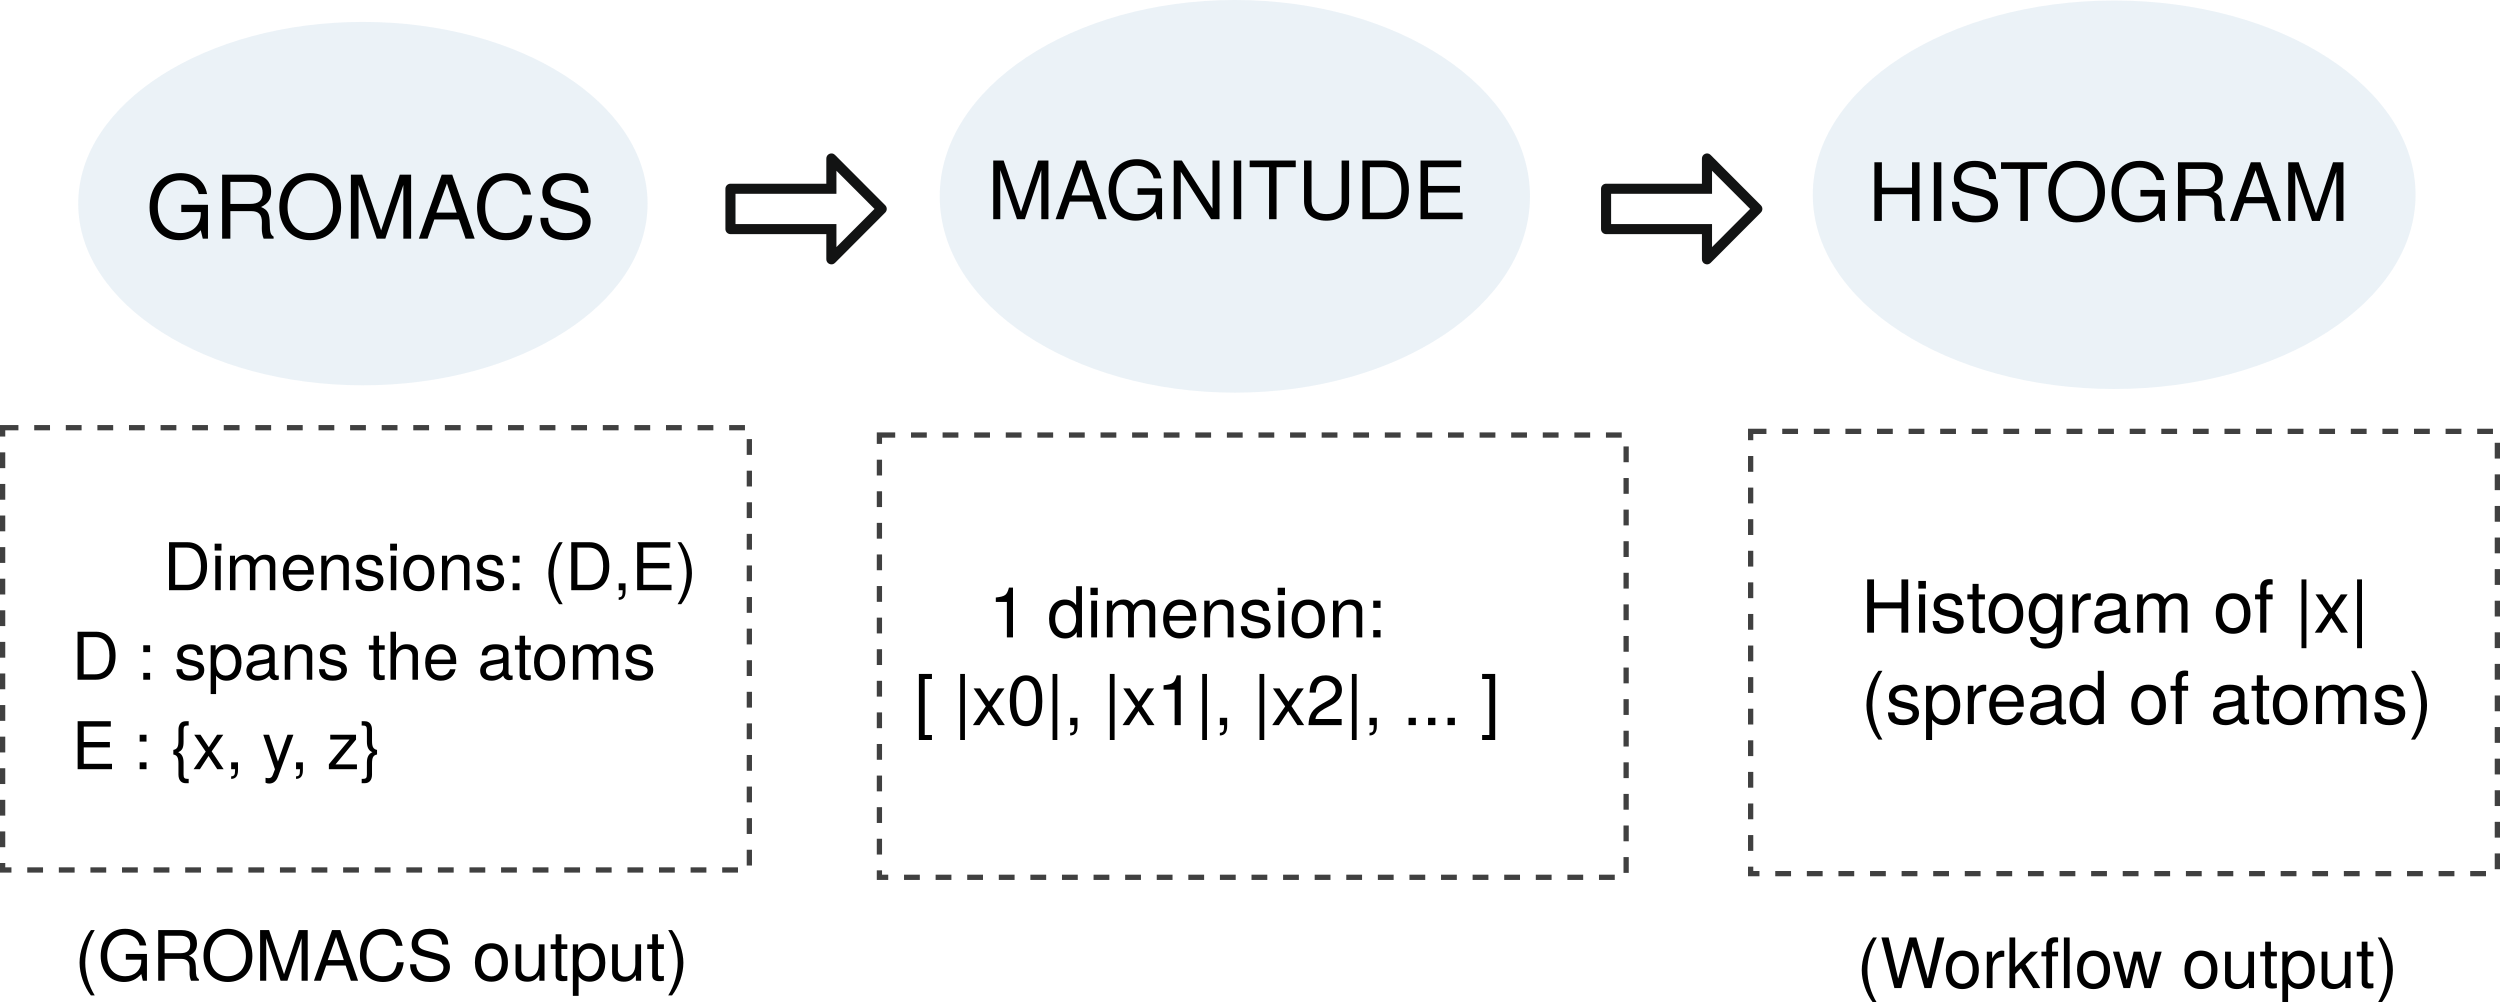
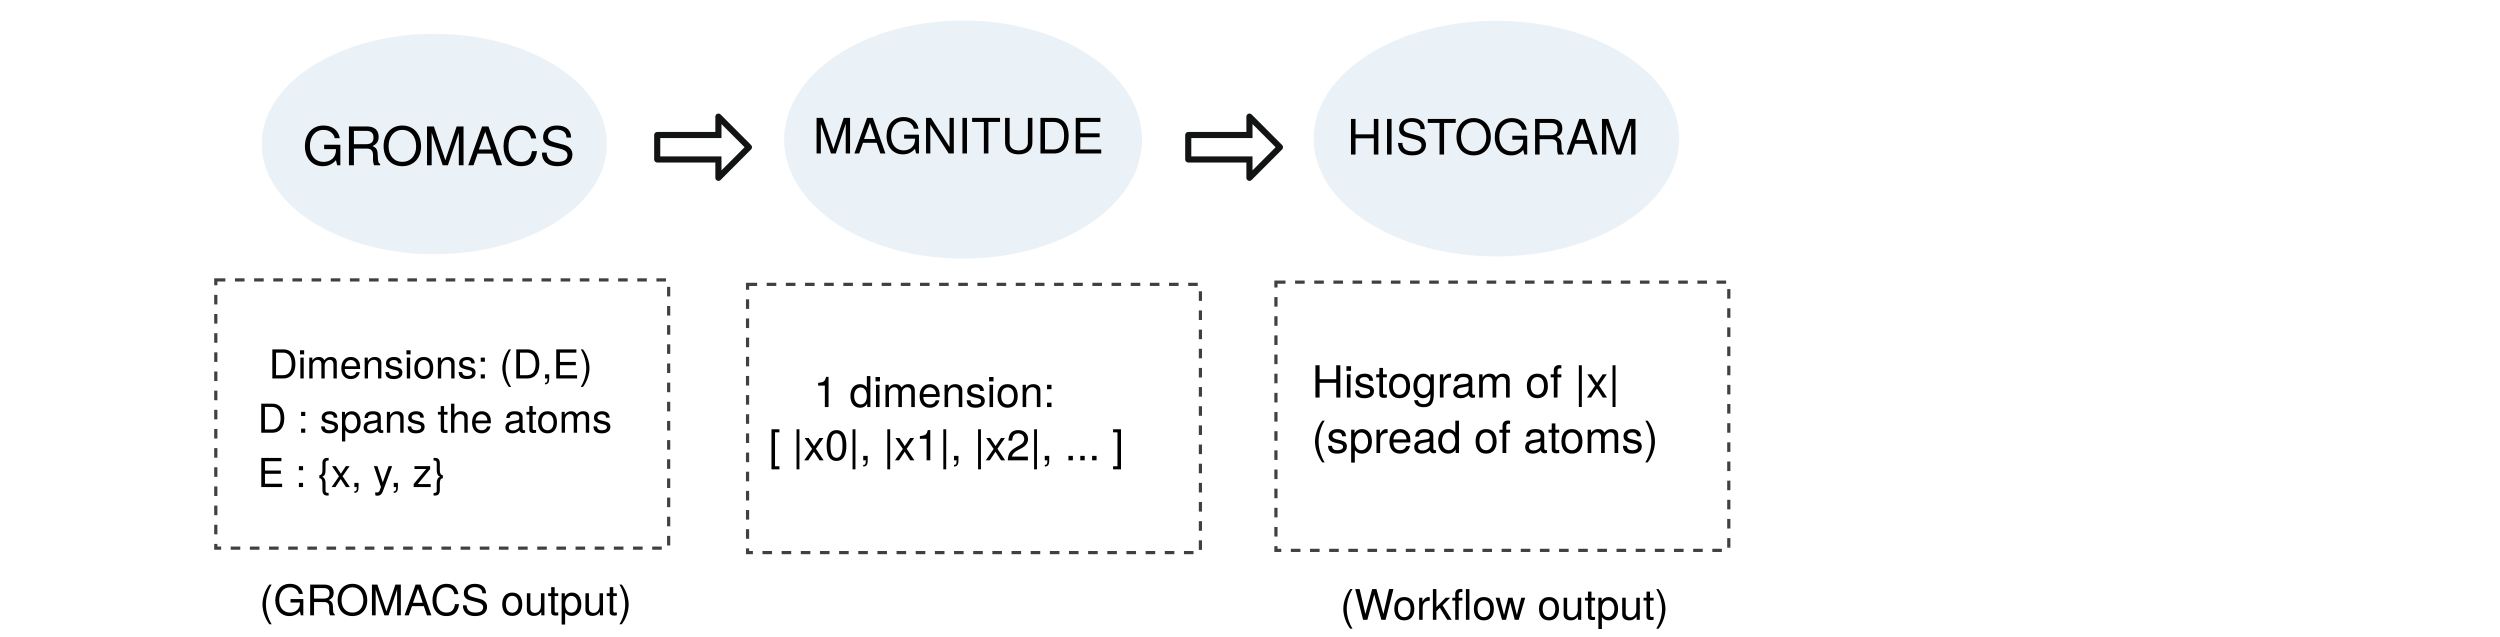
- <svg xmlns="http://www.w3.org/2000/svg" xmlns:ns1="http://www.openswatchbook.org/uri/2009/osb" width="120.614mm" height="48.33mm" viewBox="0 0 427.371 171.247" id="svg2" version="1.1">
+ <svg xmlns="http://www.w3.org/2000/svg" xmlns:ns1="http://www.openswatchbook.org/uri/2009/osb" width="198.876mm" height="50.596mm" viewBox="0 0 704.679 179.276" id="svg2" version="1.1">
  <defs id="defs4">
    <marker orient="auto" refY="0" refX="0" id="marker6159" style="overflow:visible">
      <path id="path6161" style="fill:#000000;fill-opacity:1;fill-rule:evenodd;stroke:#000000;stroke-width:0.625;stroke-linejoin:round;stroke-opacity:1" d="M 8.719,4.034 -2.207,0.016 8.719,-4.002 c -1.745,2.372 -1.735,5.617 -6e-7,8.035 z" transform="matrix(-1.1,0,0,-1.1,-1.1,0)" />
    </marker>
    <marker orient="auto" refY="0" refX="0" id="Arrow2Lend" style="overflow:visible">
      <path id="path5856" style="fill:#000000;fill-opacity:1;fill-rule:evenodd;stroke:#000000;stroke-width:0.625;stroke-linejoin:round;stroke-opacity:1" d="M 8.719,4.034 -2.207,0.016 8.719,-4.002 c -1.745,2.372 -1.735,5.617 -6e-7,8.035 z" transform="matrix(-1.1,0,0,-1.1,-1.1,0)" />
    </marker>
    <marker orient="auto" refY="0" refX="0" id="Arrow1Lend" style="overflow:visible">
      <path id="path5838" d="M 0,0 5,-5 -12.5,0 5,5 0,0 Z" style="fill:#000000;fill-opacity:1;fill-rule:evenodd;stroke:#000000;stroke-width:1pt;stroke-opacity:1" transform="matrix(-0.8,0,0,-0.8,-10,0)" />
    </marker>
    <linearGradient id="linearGradient5592" ns1:paint="solid">
      <stop style="stop-color:#dbdee3;stop-opacity:1;" offset="0" id="stop5594" />
    </linearGradient>
  </defs>
-   <g id="layer1" transform="translate(-67.47844,-266.493)">
+   <g id="layer1" transform="translate(-7.100044,-260.7073)">
    <ellipse style="opacity:1;fill:#8db2d1;fill-opacity:0.169;fill-rule:evenodd;stroke:none;stroke-width:0.4;stroke-miterlimit:4;stroke-dasharray:none;stroke-dashoffset:0;stroke-opacity:1" id="path4138" cx="129.517" cy="301.3" rx="48.665" ry="31.062" />
    <text xml:space="preserve" style="font-style:normal;font-variant:normal;font-weight:normal;font-stretch:normal;font-size:15px;line-height:125%;font-family:'Helvetica Neue';-inkscape-font-specification:'Helvetica Neue, Normal';text-align:start;letter-spacing:0px;word-spacing:0px;writing-mode:lr-tb;text-anchor:start;fill:#000000;fill-opacity:1;stroke:none;stroke-width:1px;stroke-linecap:butt;stroke-linejoin:miter;stroke-opacity:1" x="92.389" y="307.292" id="text4140">
      <tspan id="tspan4142" x="92.389" y="307.292" style="font-style:normal;font-variant:normal;font-weight:normal;font-stretch:normal;font-size:15px;line-height:125%;font-family:'Helvetica Neue';-inkscape-font-specification:'Helvetica Neue, Normal';text-align:start;writing-mode:lr-tb;text-anchor:start">GROMACS</tspan>
    </text>
    <rect style="opacity:0.75;fill:none;fill-opacity:0.216;fill-rule:evenodd;stroke:#000000;stroke-width:0.9;stroke-miterlimit:4;stroke-dasharray:2.7, 2.7;stroke-dashoffset:0;stroke-opacity:1" id="rect4144" width="127.65" height="75.607" x="67.928" y="339.606" />
    <text xml:space="preserve" style="font-style:normal;font-variant:normal;font-weight:normal;font-stretch:normal;font-size:11.25px;line-height:125%;font-family:'Helvetica Neue';-inkscape-font-specification:'Helvetica Neue, Normal';text-align:start;letter-spacing:0px;word-spacing:0px;writing-mode:lr-tb;text-anchor:start;fill:#000000;fill-opacity:1;stroke:none;stroke-width:1px;stroke-linecap:butt;stroke-linejoin:miter;stroke-opacity:1" x="80.222" y="434.146" id="text5598">
      <tspan id="tspan5783" style="font-style:normal;font-variant:normal;font-weight:normal;font-stretch:normal;font-size:11.875px;line-height:125%;font-family:'Helvetica Neue';-inkscape-font-specification:'Helvetica Neue, Normal';text-align:start;writing-mode:lr-tb;text-anchor:start;fill:#000000;fill-opacity:1" x="80.222" y="434.146">(GROMACS output)</tspan>
    </text>
    <text xml:space="preserve" style="font-style:normal;font-variant:normal;font-weight:normal;font-stretch:normal;font-size:11.25px;line-height:136%;font-family:'Helvetica Neue';-inkscape-font-specification:'Helvetica Neue, Normal';text-align:start;letter-spacing:0px;word-spacing:0px;writing-mode:lr-tb;text-anchor:start;fill:#000000;fill-opacity:1;stroke:none;stroke-width:1px;stroke-linecap:butt;stroke-linejoin:miter;stroke-opacity:1" x="73.482" y="367.389" id="text5606">
-       <tspan id="tspan5631" x="73.482" y="367.389" style="font-style:normal;font-variant:normal;font-weight:normal;font-stretch:normal;font-size:11.25px;line-height:136%;font-family:'Helvetica Neue';-inkscape-font-specification:'Helvetica Neue, Normal';text-align:start;writing-mode:lr-tb;text-anchor:start">       Dimensions: (D,E)</tspan>
+       <tspan id="tspan5631" x="73.482" y="367.389" style="font-style:normal;font-variant:normal;font-weight:normal;font-stretch:normal;font-size:11.25px;line-height:136%;font-family:'Helvetica Neue';-inkscape-font-specification:'Helvetica Neue, Normal';text-align:start;writing-mode:lr-tb;text-anchor:start">   Dimensions: (D,E)</tspan>
      <tspan id="tspan5633" x="73.482" y="382.689" style="font-style:normal;font-variant:normal;font-weight:normal;font-stretch:normal;font-size:11.25px;line-height:136%;font-family:'Helvetica Neue';-inkscape-font-specification:'Helvetica Neue, Normal';text-align:start;writing-mode:lr-tb;text-anchor:start">  D : spans the atoms</tspan>
      <tspan id="tspan5635" x="73.482" y="397.989" style="font-style:normal;font-variant:normal;font-weight:normal;font-stretch:normal;font-size:11.25px;line-height:136%;font-family:'Helvetica Neue';-inkscape-font-specification:'Helvetica Neue, Normal';text-align:start;writing-mode:lr-tb;text-anchor:start">  E : {x, y, z}</tspan>
    </text>
    <ellipse ry="33.562" rx="50.451" cy="300.055" cx="278.575" id="ellipse5745" style="opacity:1;fill:#8db2d1;fill-opacity:0.169;fill-rule:evenodd;stroke:none;stroke-width:0.4;stroke-miterlimit:4;stroke-dasharray:none;stroke-dashoffset:0;stroke-opacity:1" />
    <text id="text5747" y="303.969" x="236.239" style="font-style:normal;font-variant:normal;font-weight:normal;font-stretch:normal;font-size:13.75px;line-height:125%;font-family:'Helvetica Neue';-inkscape-font-specification:'Helvetica Neue, Normal';text-align:start;letter-spacing:0px;word-spacing:0px;writing-mode:lr-tb;text-anchor:start;fill:#000000;fill-opacity:1;stroke:none;stroke-width:1px;stroke-linecap:butt;stroke-linejoin:miter;stroke-opacity:1" xml:space="preserve">
      <tspan style="font-style:normal;font-variant:normal;font-weight:normal;font-stretch:normal;font-size:13.75px;line-height:125%;font-family:'Helvetica Neue';-inkscape-font-specification:'Helvetica Neue, Normal';text-align:start;writing-mode:lr-tb;text-anchor:start" y="303.969" x="236.239" id="tspan5749">MAGNITUDE</tspan>
    </text>
    <rect y="340.861" x="217.813" height="75.607" width="127.65" id="rect5751" style="opacity:0.75;fill:none;fill-opacity:0.216;fill-rule:evenodd;stroke:#000000;stroke-width:0.9;stroke-miterlimit:4;stroke-dasharray:2.7, 2.7;stroke-dashoffset:0;stroke-opacity:1" />
    <text id="text5757" y="375.453" x="280.515" style="font-style:normal;font-variant:normal;font-weight:normal;font-stretch:normal;font-size:12px;line-height:125%;font-family:'Helvetica Neue';-inkscape-font-specification:'Helvetica Neue, Normal';text-align:center;letter-spacing:0px;word-spacing:0px;writing-mode:lr-tb;baseline-shift:baseline;text-anchor:middle;fill:#000000;fill-opacity:1;stroke:none;stroke-width:1px;stroke-linecap:butt;stroke-linejoin:miter;stroke-opacity:1" xml:space="preserve">
      <tspan id="tspan5771" x="280.515" y="375.453" style="font-style:normal;font-variant:normal;font-weight:normal;font-stretch:normal;font-size:12px;line-height:125%;font-family:'Helvetica Neue';-inkscape-font-specification:'Helvetica Neue, Normal';text-align:center;writing-mode:lr-tb;text-anchor:middle"> 1 dimension:</tspan>
      <tspan id="tspan5773" x="280.515" y="390.453" style="font-style:normal;font-variant:normal;font-weight:normal;font-stretch:normal;font-size:12px;line-height:125%;font-family:'Helvetica Neue';-inkscape-font-specification:'Helvetica Neue, Normal';text-align:center;writing-mode:lr-tb;text-anchor:middle"> [ |x0|, |x1|, |x2|, ... ]</tspan>
    </text>
    <text xml:space="preserve" style="font-style:normal;font-weight:normal;font-size:40px;line-height:125%;font-family:sans-serif;letter-spacing:0px;word-spacing:0px;fill:#000000;fill-opacity:1;stroke:none;stroke-width:1px;stroke-linecap:butt;stroke-linejoin:miter;stroke-opacity:1" x="259.609" y="375.56" id="text5777">
      <tspan id="tspan5779" x="259.609" y="375.56" />
    </text>
    <ellipse style="opacity:1;fill:#8db2d1;fill-opacity:0.169;fill-rule:evenodd;stroke:none;stroke-width:0.4;stroke-miterlimit:4;stroke-dasharray:none;stroke-dashoffset:0;stroke-opacity:1" id="ellipse5793" cx="428.893" cy="299.785" rx="51.522" ry="33.205" />
    <text xml:space="preserve" style="font-style:normal;font-variant:normal;font-weight:normal;font-stretch:normal;font-size:13.75px;line-height:125%;font-family:'Helvetica Neue';-inkscape-font-specification:'Helvetica Neue, Normal';text-align:start;letter-spacing:0px;word-spacing:0px;writing-mode:lr-tb;text-anchor:start;fill:#000000;fill-opacity:1;stroke:none;stroke-width:1px;stroke-linecap:butt;stroke-linejoin:miter;stroke-opacity:1" x="386.76" y="304.258" id="text5795">
      <tspan id="tspan5797" x="386.76" y="304.258" style="font-style:normal;font-variant:normal;font-weight:normal;font-stretch:normal;font-size:13.75px;line-height:125%;font-family:'Helvetica Neue';-inkscape-font-specification:'Helvetica Neue, Normal';text-align:start;writing-mode:lr-tb;text-anchor:start">HISTOGRAM</tspan>
    </text>
    <rect style="opacity:0.75;fill:none;fill-opacity:0.216;fill-rule:evenodd;stroke:#000000;stroke-width:0.9;stroke-miterlimit:4;stroke-dasharray:2.7, 2.7;stroke-dashoffset:0;stroke-opacity:1" id="rect5799" width="127.65" height="75.607" x="366.749" y="340.233" />
-     <text xml:space="preserve" style="font-style:normal;font-variant:normal;font-weight:normal;font-stretch:normal;font-size:12.5px;line-height:125%;font-family:'Helvetica Neue';-inkscape-font-specification:'Helvetica Neue, Normal';text-align:start;letter-spacing:0px;word-spacing:0px;writing-mode:lr-tb;text-anchor:start;fill:#000000;fill-opacity:1;stroke:none;stroke-width:1px;stroke-linecap:butt;stroke-linejoin:miter;stroke-opacity:1" x="385.638" y="374.652" id="text5801">
-       <tspan style="font-style:normal;font-variant:normal;font-weight:normal;font-stretch:normal;font-size:12.5px;line-height:125%;font-family:'Helvetica Neue';-inkscape-font-specification:'Helvetica Neue, Normal';text-align:start;writing-mode:lr-tb;text-anchor:start" x="385.638" y="374.652" id="tspan5813">Histogram of |x|</tspan>
-       <tspan style="font-style:normal;font-variant:normal;font-weight:normal;font-stretch:normal;font-size:12.5px;line-height:125%;font-family:'Helvetica Neue';-inkscape-font-specification:'Helvetica Neue, Normal';text-align:start;writing-mode:lr-tb;text-anchor:start" x="385.638" y="390.277" id="tspan3744">(spread of atoms)</tspan>
+     <text xml:space="preserve" style="font-style:normal;font-variant:normal;font-weight:normal;font-stretch:normal;font-size:12.5px;line-height:125%;font-family:'Helvetica Neue';-inkscape-font-specification:'Helvetica Neue, Normal';text-align:start;letter-spacing:0px;word-spacing:0px;writing-mode:lr-tb;text-anchor:start;fill:#000000;fill-opacity:1;stroke:none;stroke-width:1px;stroke-linecap:butt;stroke-linejoin:miter;stroke-opacity:1" x="376.852" y="372.769" id="text5801">
+       <tspan style="font-style:normal;font-variant:normal;font-weight:normal;font-stretch:normal;font-size:12.5px;line-height:125%;font-family:'Helvetica Neue';-inkscape-font-specification:'Helvetica Neue, Normal';text-align:start;writing-mode:lr-tb;text-anchor:start" x="376.852" y="372.769" id="tspan5813">Histogram of |x|</tspan>
+       <tspan style="font-style:normal;font-variant:normal;font-weight:normal;font-stretch:normal;font-size:12.5px;line-height:125%;font-family:'Helvetica Neue';-inkscape-font-specification:'Helvetica Neue, Normal';text-align:start;writing-mode:lr-tb;text-anchor:start" x="376.852" y="388.394" id="tspan3744">(spread of atoms)</tspan>
    </text>
    <g id="g7007" transform="matrix(0.8619491,0,0,0.8619491,191.4869,288.4167)">
      <path id="Arrow_Right" d="m 31.705,15.284 0,0 0,0 -9.97,-9.991 C 21.101,4.633 19.987,5.131 20.012,6.027 l 0,4.976 C 20.008,11.002 20.004,11 20,11 L 1,11 c -0.55,0 -1,0.45 -1,1 l 0,8 c 0,0.55 0.45,1 1,1 l 19,0 c 0.004,0 0.008,-0.002 0.012,-0.002 l 0,4.972 c -0.024,0.892 1.082,1.376 1.715,0.742 l 9.977,-9.999 c 0.394,-0.395 0.394,-1.035 10e-4,-1.429 z m -9.688,8.28 0,-4.564 -0.017,0 -1,0 -0.988,0 0,0.002 C 20.008,19.002 20.004,19 20,19 l -1,0 -17,0 0,-6 17,0 1,0 c 0.004,0 0.008,-0.002 0.012,-0.002 l 0,0.002 0.988,0 1,0 0.017,0 0,-4.568 7.55,7.566 -7.55,7.566 z" style="clip-rule:evenodd;fill:#121313;fill-rule:evenodd" />
      <g id="g6989" />
      <g id="g6991" />
      <g id="g6993" />
      <g id="g6995" />
      <g id="g6997" />
      <g id="g6999" />
    </g>
    <g transform="matrix(0.8619491,0,0,0.8619491,341.1714,288.4167)" id="g7093">
      <path style="clip-rule:evenodd;fill:#121313;fill-rule:evenodd" d="m 31.705,15.284 0,0 0,0 -9.97,-9.991 C 21.101,4.633 19.987,5.131 20.012,6.027 l 0,4.976 C 20.008,11.002 20.004,11 20,11 L 1,11 c -0.55,0 -1,0.45 -1,1 l 0,8 c 0,0.55 0.45,1 1,1 l 19,0 c 0.004,0 0.008,-0.002 0.012,-0.002 l 0,4.972 c -0.024,0.892 1.082,1.376 1.715,0.742 l 9.977,-9.999 c 0.394,-0.395 0.394,-1.035 10e-4,-1.429 z m -9.688,8.28 0,-4.564 -0.017,0 -1,0 -0.988,0 0,0.002 C 20.008,19.002 20.004,19 20,19 l -1,0 -17,0 0,-6 17,0 1,0 c 0.004,0 0.008,-0.002 0.012,-0.002 l 0,0.002 0.988,0 1,0 0.017,0 0,-4.568 7.55,7.566 -7.55,7.566 z" id="path7095" />
      <g id="g7097" />
      <g id="g7099" />
      <g id="g7101" />
      <g id="g7103" />
      <g id="g7105" />
      <g id="g7107" />
    </g>
    <text id="text4349" y="435.401" x="384.882" style="font-style:normal;font-variant:normal;font-weight:500;font-stretch:normal;font-size:11.25px;line-height:125%;font-family:'Helvetica Neue';-inkscape-font-specification:'Helvetica Neue, Medium';text-align:start;letter-spacing:0px;word-spacing:0px;writing-mode:lr-tb;text-anchor:start;fill:#000000;fill-opacity:1;stroke:none;stroke-width:1px;stroke-linecap:butt;stroke-linejoin:miter;stroke-opacity:1" xml:space="preserve">
      <tspan y="435.401" x="384.882" style="font-style:normal;font-variant:normal;font-weight:normal;font-stretch:normal;font-size:11.875px;line-height:125%;font-family:'Helvetica Neue';-inkscape-font-specification:'Helvetica Neue, Normal';text-align:start;writing-mode:lr-tb;text-anchor:start;fill:#000000;fill-opacity:1" id="tspan4351">(Workflow output)</tspan>
    </text>
-     <rect style="opacity:0.75;fill:none;fill-opacity:1;stroke:none;stroke-width:0.9;stroke-miterlimit:4;stroke-dasharray:2.7, 2.7;stroke-dashoffset:0;stroke-opacity:1" id="rect4218" width="704.679" height="179.276" x="7.1" y="260.707" />
  </g>
</svg>
